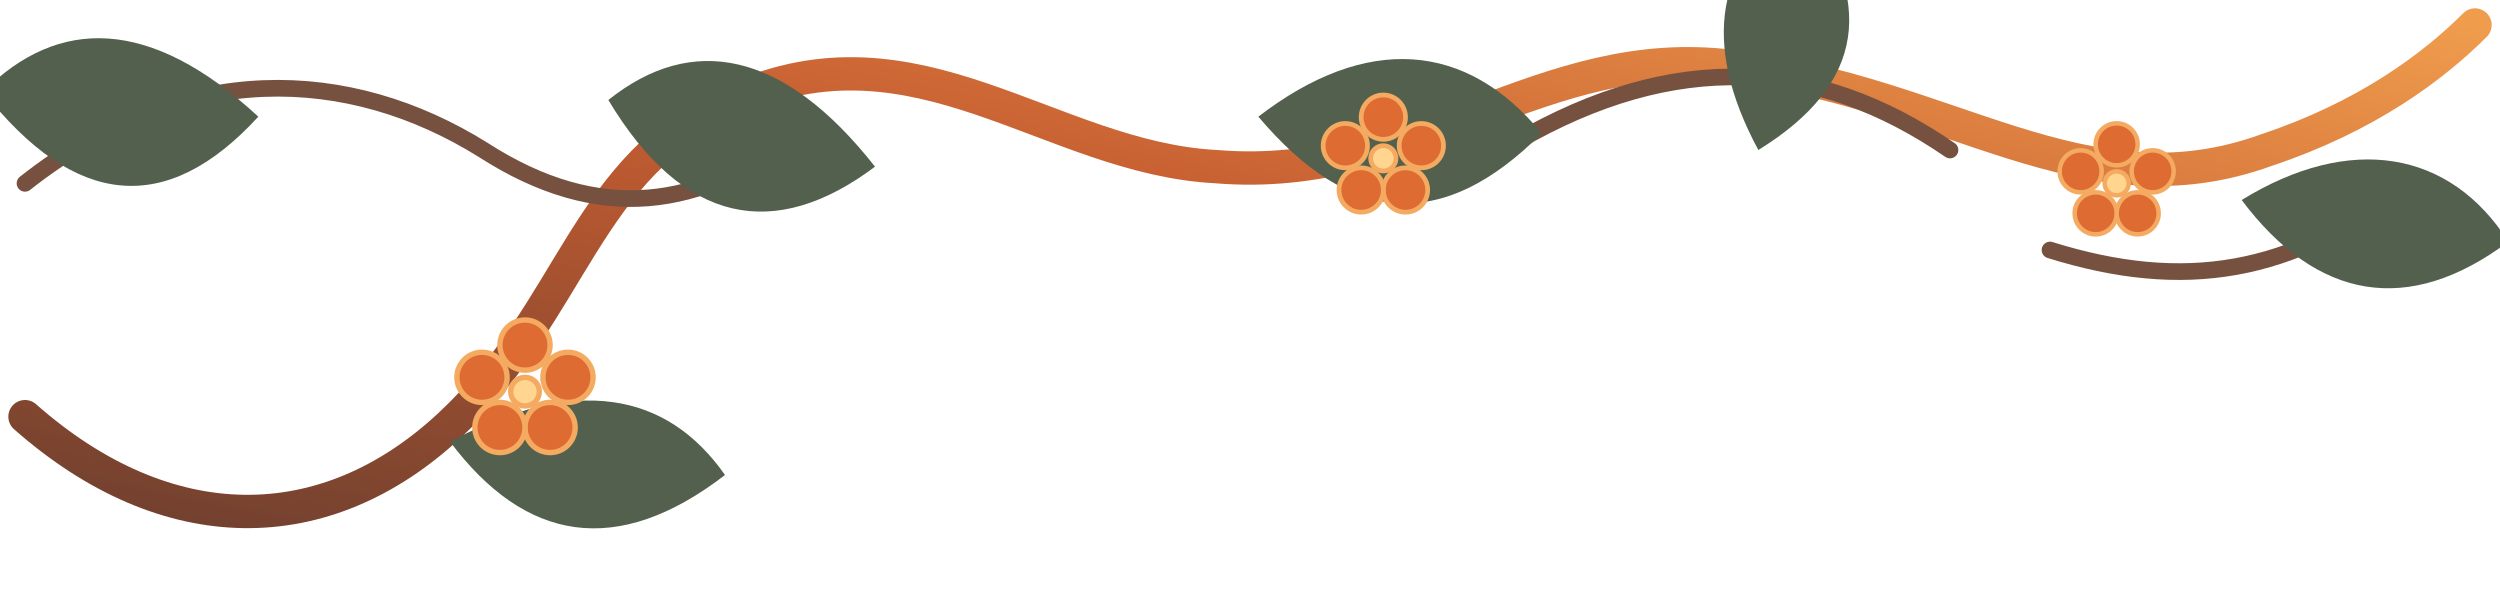
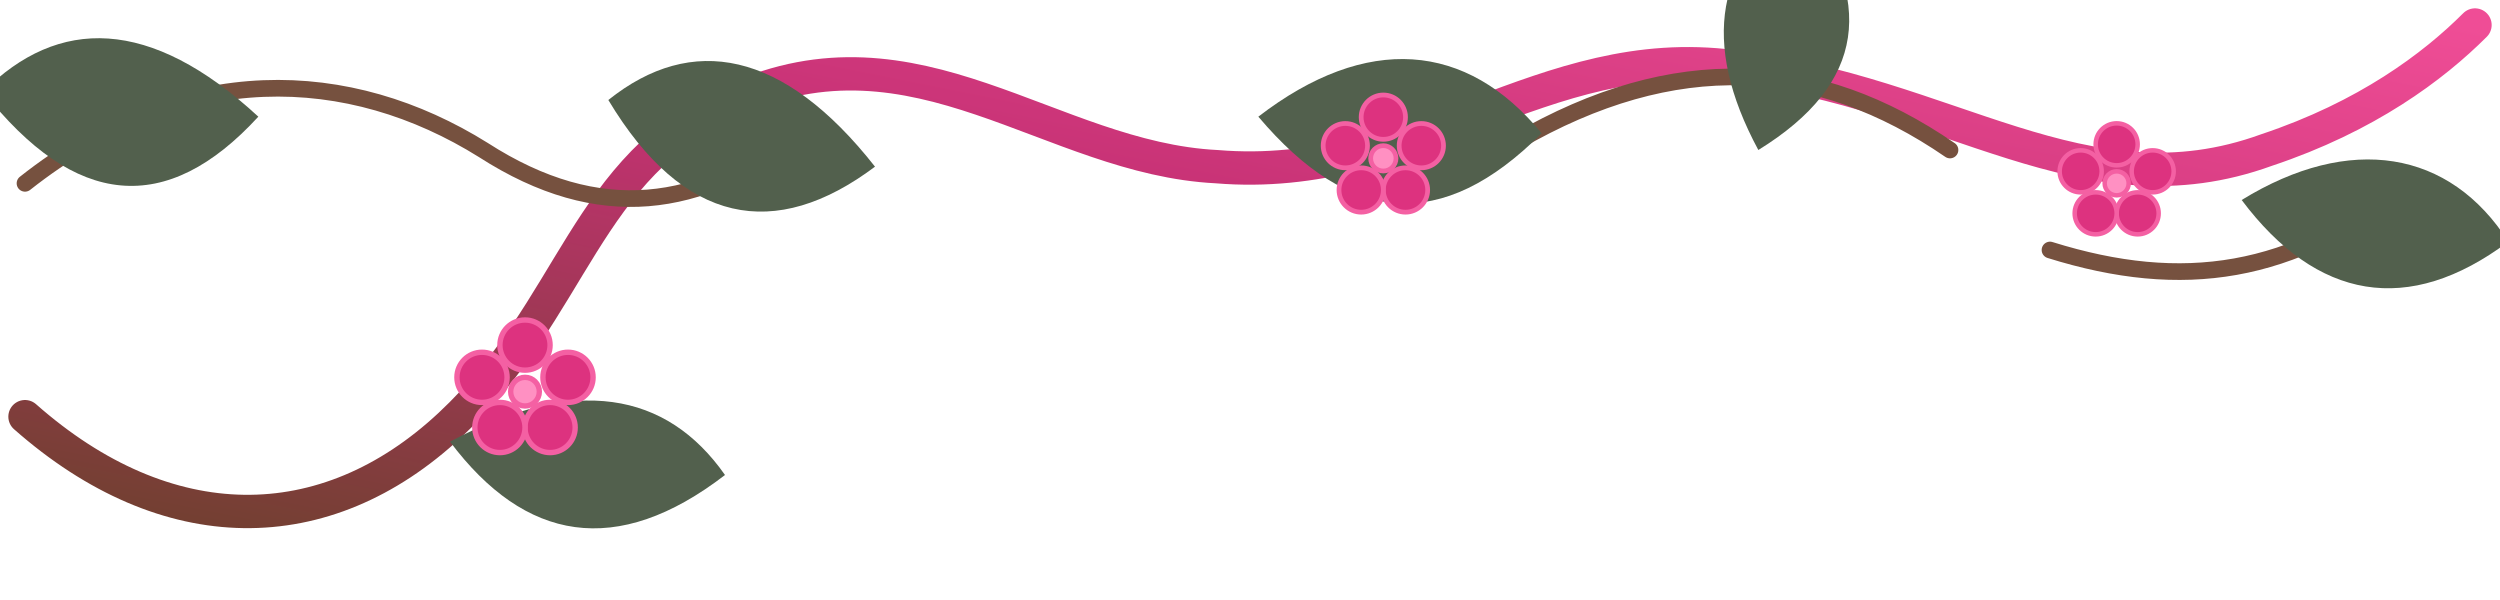
<svg xmlns="http://www.w3.org/2000/svg" viewBox="0 0 300 72" fill="none">
  <defs>
    <linearGradient id="nameStem" x1="0" y1="1" x2="1" y2="0">
      <stop stop-color="#70402f" />
-       <stop offset=".55" stop-color="#c65d31" />
-       <stop offset="1" stop-color="#ef9c4d" />
+       <stop offset=".55" stop-color="#c63174" />
+       <stop offset="1" stop-color="#ef4d96" />
    </linearGradient>
  </defs>
  <path d="M3 50C20 65 39 65 54 51c15-14 16-31 34-39 22-10 38 7 58 8 24 2 39-15 62-12 26 3 42 18 64 10 12-4 20-10 25-15" stroke="url(#nameStem)" stroke-width="4" stroke-linecap="round" />
  <path d="M3 22C22 7 42 8 58 18c14 9 26 7 38-2M182 17c19-11 36-10 52 1M246 30c16 5 29 3 43-8" stroke="#76513f" stroke-width="2" stroke-linecap="round" />
  <g fill="#52604d">
    <path d="M31 14C18 2 7 2-2 11c11 14 22 15 33 3Z" />
    <path d="M54 53c15-8 26-6 33 4-13 10-24 8-33-4Z" />
    <path d="M105 20C94 6 83 4 73 12c9 15 20 17 32 8Z" />
    <path d="M151 14c13-10 25-9 34 2-12 12-23 11-34-2Z" />
    <path d="M211 18c-7-13-5-23 5-30 9 12 8 22-5 30Z" />
    <path d="M269 24c13-8 25-6 32 5-12 9-23 7-32-5Z" />
  </g>
-   <g fill="#dd6b32" stroke="#f4aa60" stroke-width="1.5">
+   <g fill="#dd327f" stroke="#f460a3" stroke-width="1.5">
    <g transform="translate(63 47) scale(.43)">
      <circle cy="-13" r="7" />
      <circle cx="12" cy="-4" r="7" />
      <circle cx="7" cy="10" r="7" />
      <circle cx="-7" cy="10" r="7" />
      <circle cx="-12" cy="-4" r="7" />
-       <circle r="4" fill="#ffd590" />
+       <circle r="4" fill="#ff90c2" />
    </g>
    <g transform="translate(166 19) scale(.38)">
      <circle cy="-13" r="7" />
      <circle cx="12" cy="-4" r="7" />
      <circle cx="7" cy="10" r="7" />
      <circle cx="-7" cy="10" r="7" />
      <circle cx="-12" cy="-4" r="7" />
-       <circle r="4" fill="#ffd590" />
+       <circle r="4" fill="#ff90c2" />
    </g>
    <g transform="translate(254 22) scale(.36)">
      <circle cy="-13" r="7" />
      <circle cx="12" cy="-4" r="7" />
      <circle cx="7" cy="10" r="7" />
      <circle cx="-7" cy="10" r="7" />
      <circle cx="-12" cy="-4" r="7" />
-       <circle r="4" fill="#ffd590" />
+       <circle r="4" fill="#ff90c2" />
    </g>
  </g>
</svg>
